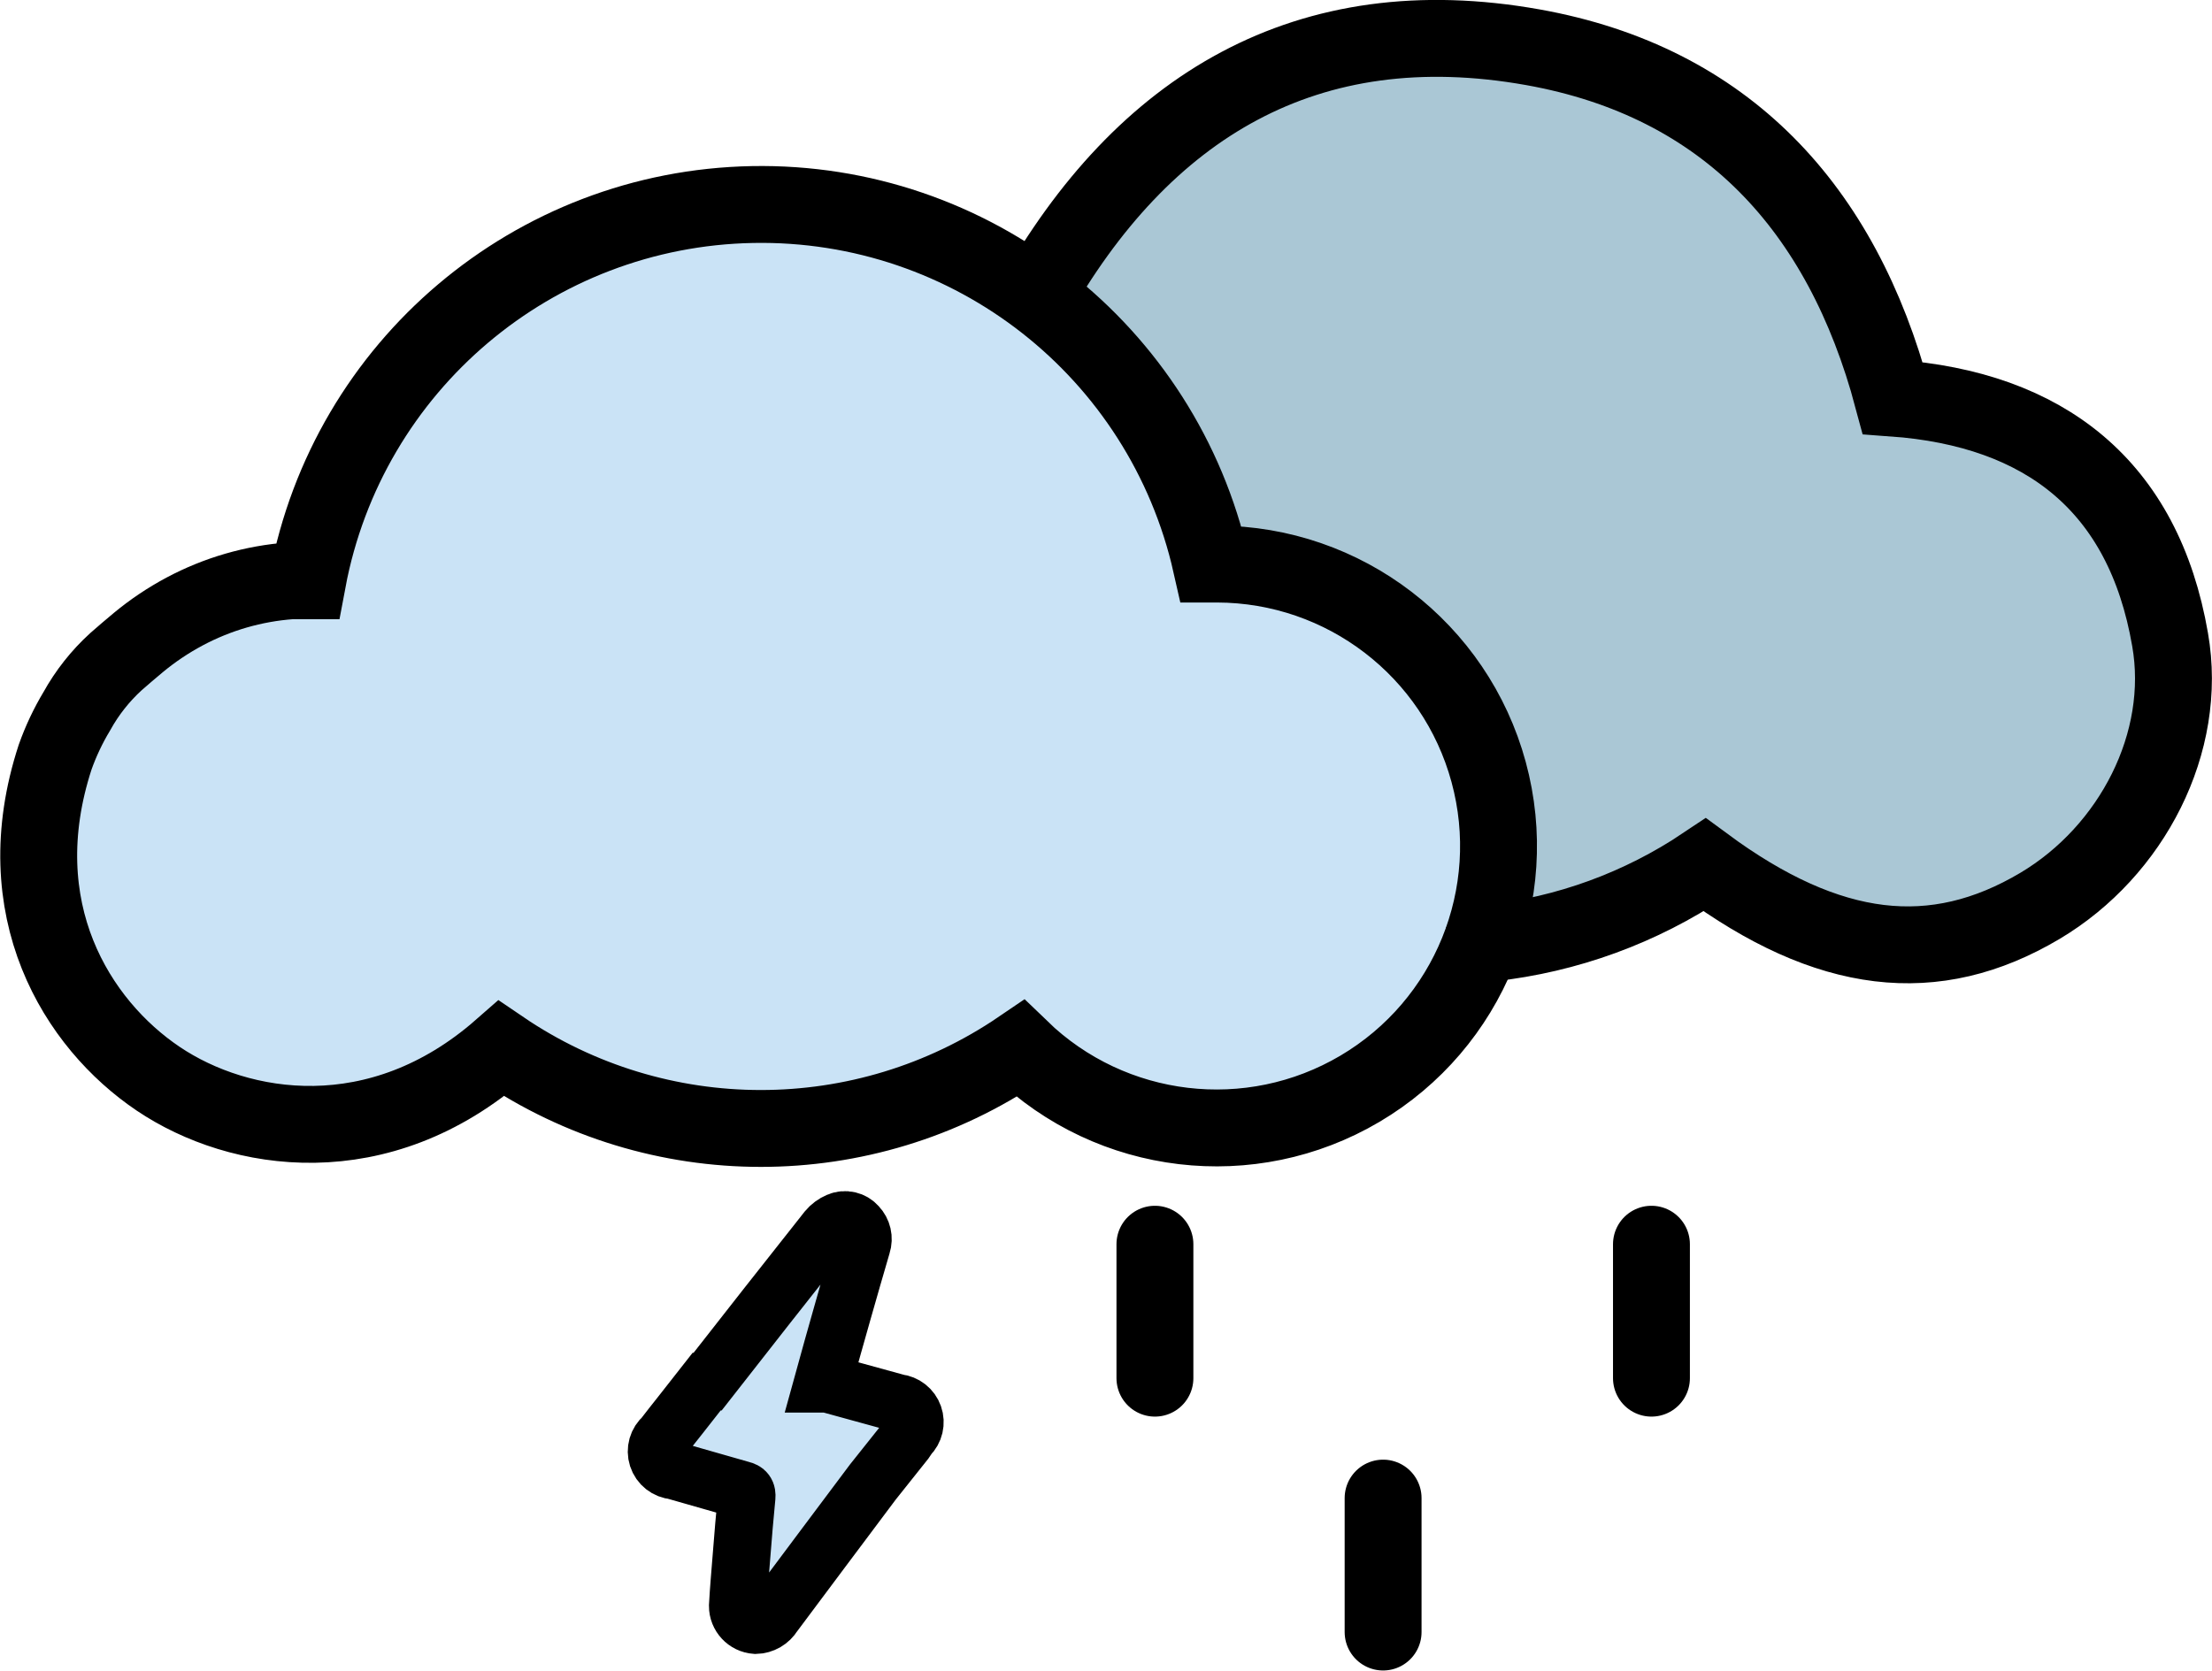
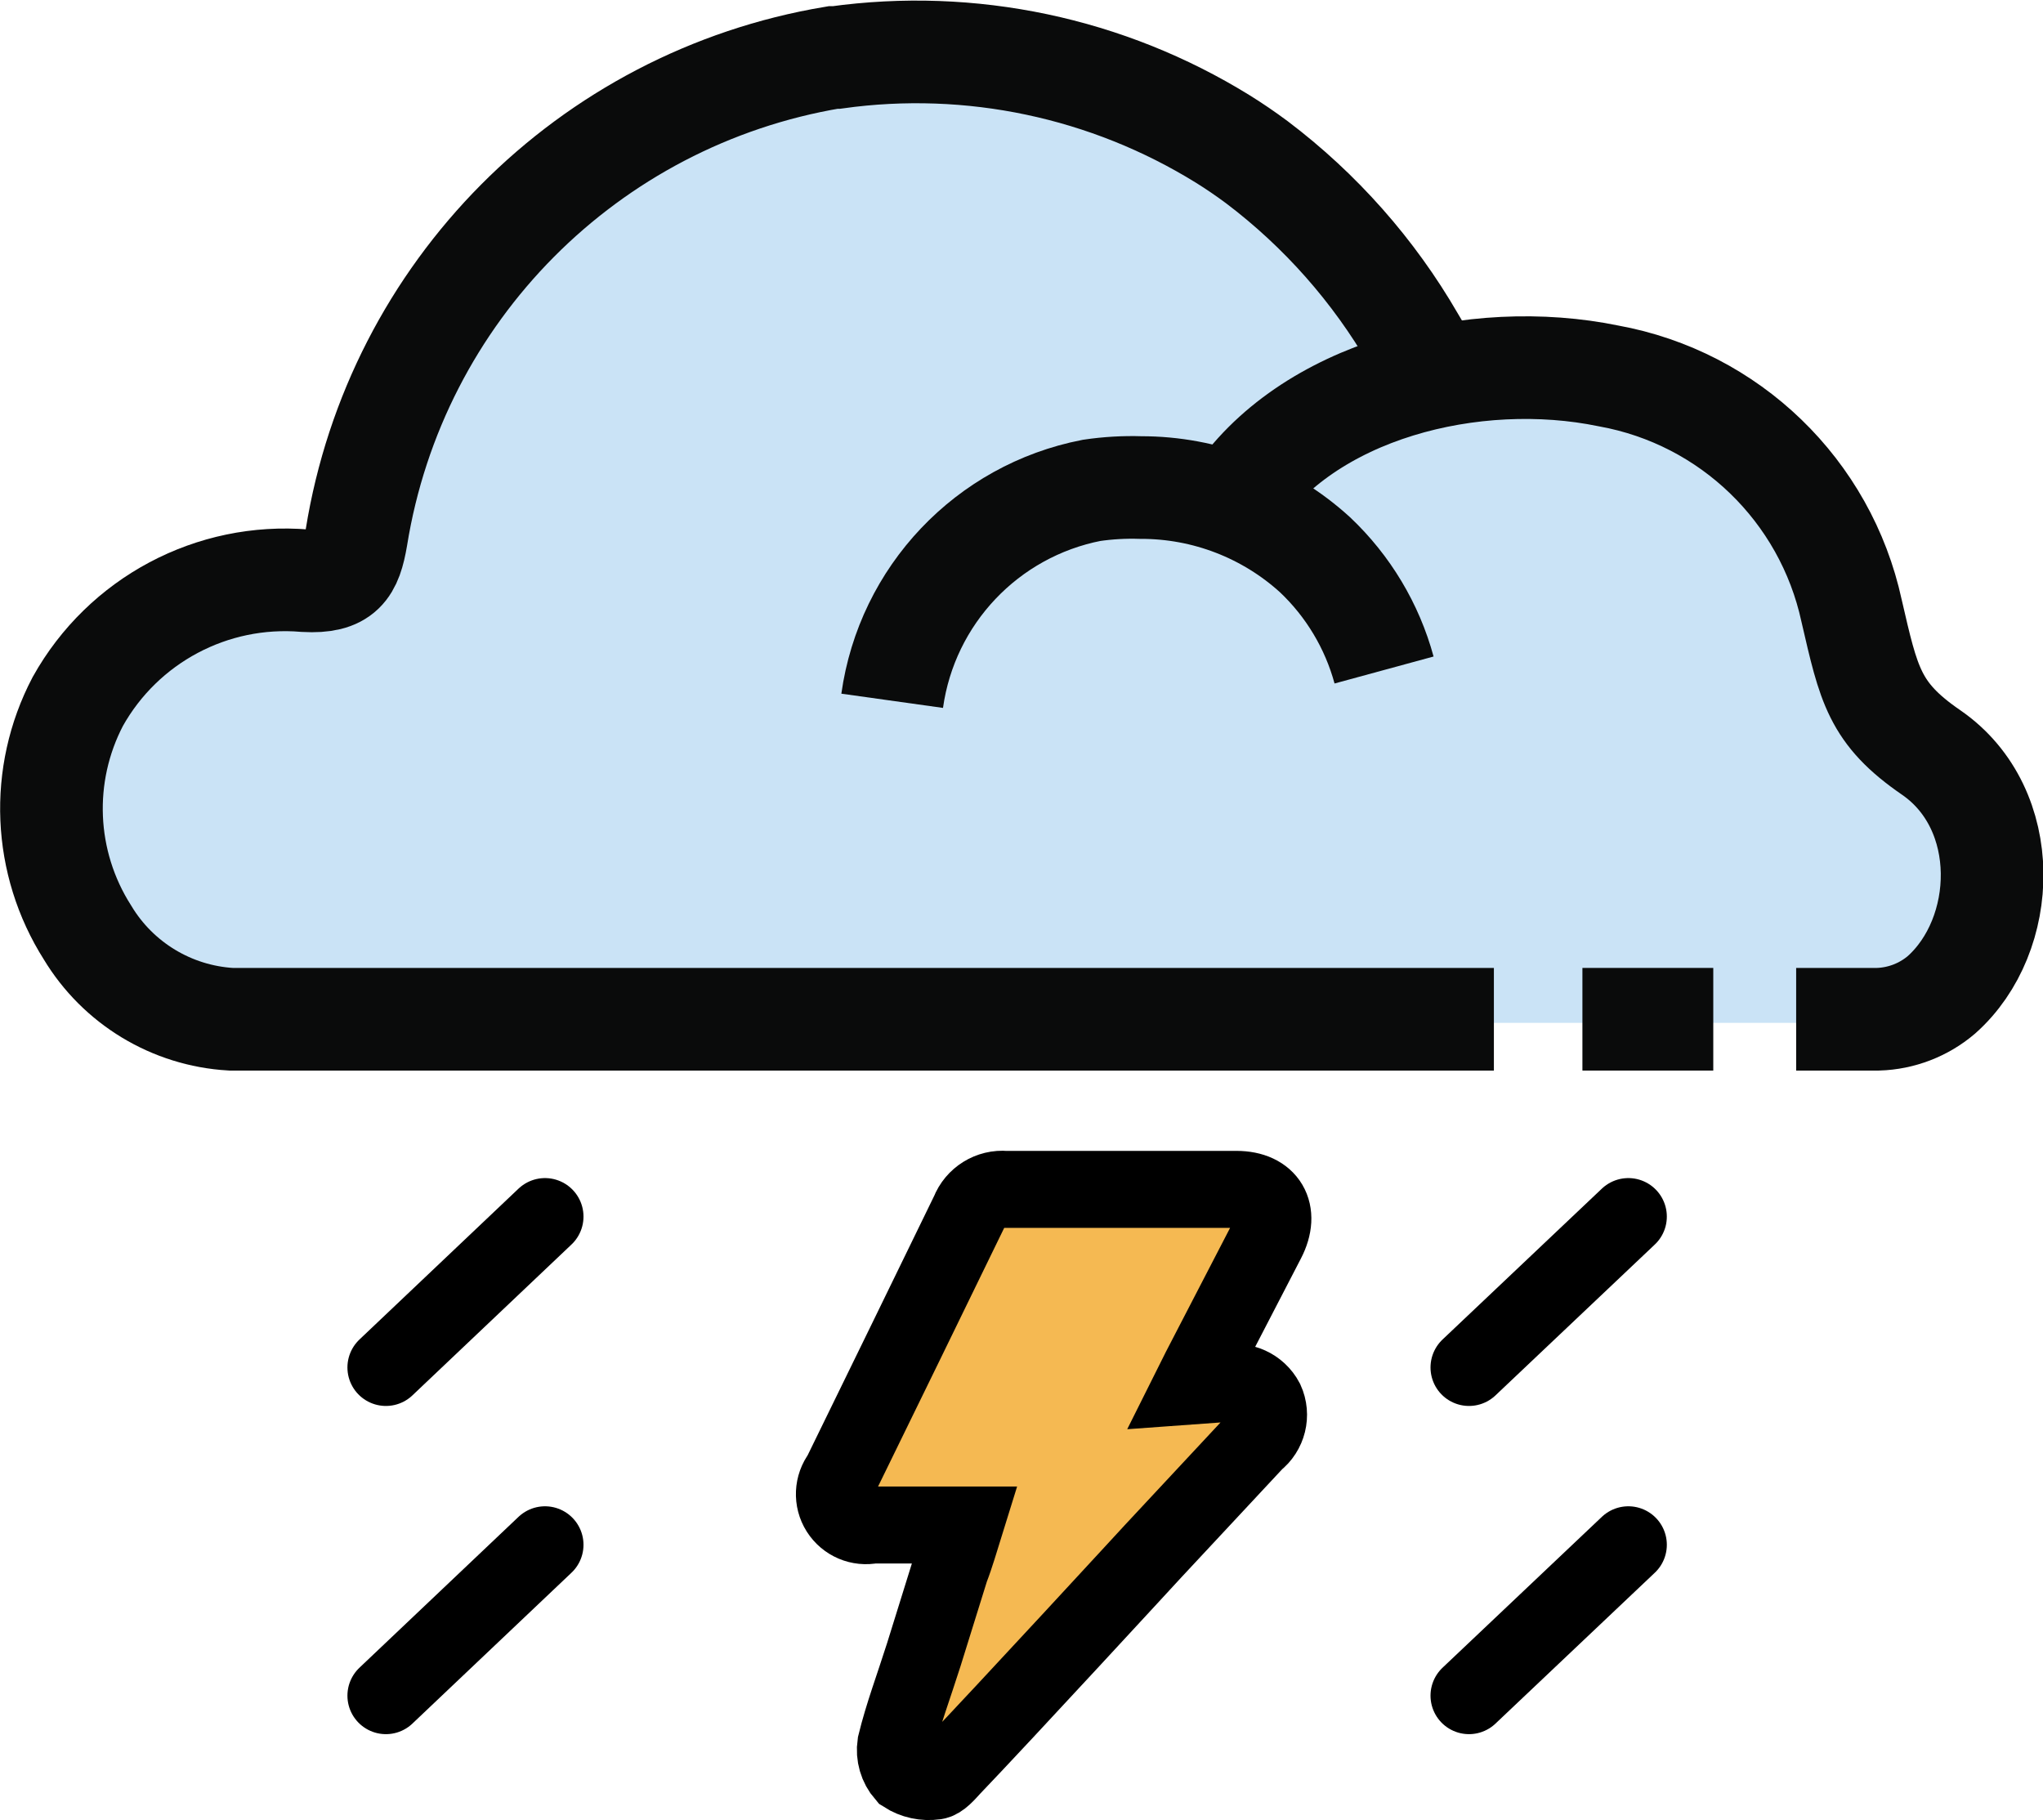
- <svg xmlns="http://www.w3.org/2000/svg" viewBox="0 0 115.07 86.92">
+ <svg xmlns="http://www.w3.org/2000/svg" viewBox="0 0 79.62 70.92">
  <defs>
-     <style>.cls-1{fill:#cae3f6;}.cls-2{fill:#aac7d5;}.cls-3,.cls-4,.cls-5{fill:none;stroke:#000;stroke-miterlimit:10;}.cls-3,.cls-4{stroke-width:4px;}.cls-4{stroke-linecap:round;}.cls-5{stroke-width:3px;}</style>
+     <style>.cls-1{fill:#f5b952;}.cls-2{fill:#cae3f6;}.cls-3,.cls-4,.cls-5{fill:none;stroke-miterlimit:10;}.cls-3,.cls-5{stroke:#000;stroke-width:3px;}.cls-4{stroke:#0a0b0b;stroke-width:4px;}.cls-5{stroke-linecap:round;}</style>
  </defs>
  <g id="Layer_2" data-name="Layer 2">
    <g id="Layer_1-2" data-name="Layer 1">
-       <path class="cls-1" d="M46.69,73l-3.64-1L42.79,72q.52-1.89,1.05-3.75c.33-1.16.66-2.31,1-3.47a1,1,0,0,0-.23-1,.86.86,0,0,0-1-.23,1.55,1.55,0,0,0-.58.43q-3.12,3.94-6.22,7.91s0,0-.05,0l-1.42,1.81h0c-.26.33-.55.69-.83,1.06a1,1,0,0,0,.57,1.76l3.5,1c.21.05.28.14.26.37-.1,1-.18,2-.26,3s-.15,1.78-.2,2.67a1,1,0,0,0,.93,1,1.12,1.12,0,0,0,.93-.54c1.69-2.27,3.39-4.53,5.08-6.79l.09-.12L47.09,75c.07-.1.13-.2.2-.29A1,1,0,0,0,46.69,73Z" />
-       <path class="cls-2" d="M76.34,50a1.34,1.34,0,0,1,.78-.46,24.88,24.88,0,0,0,11.13-4.1c6.44,4.75,12,5.4,17.45,2.13,4.78-2.85,7.71-8.5,6.77-13.85-1.39-8-6.53-12-14.43-12.58C95.4,11.32,89.36,4.75,79.32,3,67.58.85,59,6,53.31,16.19" />
-       <path class="cls-1" d="M62.9,29.84h-.36a24,24,0,0,0-47,.87l-.87,0a13.94,13.94,0,0,0-5.53,1.6,14.74,14.74,0,0,0-2.35,1.56c-.4.33-.79.67-1.17,1a9.69,9.69,0,0,0-2.06,2.5,13.24,13.24,0,0,0-1.13,2.39c-2.57,8,1.16,13.91,5.38,16.76,4.37,3,11.5,4,17.85-1.57a24,24,0,0,0,27,0A14.67,14.67,0,1,0,62.9,29.84Z" />
-       <path class="cls-3" d="M76.77,49.53a1.32,1.32,0,0,1,.77-.46A24.92,24.92,0,0,0,88.68,45c6.44,4.75,11.95,5.4,17.45,2.13,4.78-2.85,7.7-8.5,6.76-13.85-1.38-8-6.52-12-14.43-12.57C95.82,10.83,89.79,4.26,79.75,2.46,68,.36,59.45,5.51,53.73,15.7" />
-       <path class="cls-3" d="M63.32,29.35H63a24,24,0,0,0-47,.87l-.87,0a13.89,13.89,0,0,0-5.53,1.6A14.38,14.38,0,0,0,7.2,33.43c-.4.33-.79.67-1.17,1A10.11,10.11,0,0,0,4,37a13.24,13.24,0,0,0-1.13,2.39C.28,47.32,4,53.28,8.23,56.13s11.5,4,17.85-1.57a24,24,0,0,0,27,0A14.67,14.67,0,1,0,63.32,29.35Z" />
-       <line class="cls-4" x1="85.91" y1="64.74" x2="85.91" y2="71.71" />
-       <line class="cls-4" x1="60.08" y1="64.74" x2="60.08" y2="71.71" />
-       <line class="cls-4" x1="71.95" y1="77.95" x2="71.95" y2="84.92" />
-       <path class="cls-5" d="M46.69,73l-3.64-1L42.79,72q.52-1.89,1.05-3.75c.33-1.16.66-2.31,1-3.47a1,1,0,0,0-.23-1,.86.86,0,0,0-1-.23,1.55,1.55,0,0,0-.58.43q-3.12,3.94-6.22,7.91s0,0-.05,0l-1.42,1.81h0c-.26.33-.55.69-.83,1.06a1,1,0,0,0,.57,1.76l3.5,1c.21.05.28.14.26.37-.1,1-.18,2-.26,3s-.15,1.78-.2,2.67a1,1,0,0,0,.93,1,1.12,1.12,0,0,0,.93-.54c1.69-2.27,3.39-4.53,5.08-6.79l.09-.12L47.09,75c.07-.1.13-.2.2-.29A1,1,0,0,0,46.69,73Z" />
+       <path class="cls-1" d="M37.1,68.63c1.92-2,7.83-8.42,7.83-8.42h0c1.36-1.47,2.67-2.89,4-4.3a1.29,1.29,0,0,0,.39-1.57,1.34,1.34,0,0,0-1.49-.69c-.43.05-.86.07-1.38.11.14-.28.23-.48.33-.67l2.59-5c.58-1.13.06-2-1.18-2-3,0-6,0-9,0a1.41,1.41,0,0,0-1.42.88c-1.66,3.42-3.33,6.84-5,10.25A1.24,1.24,0,0,0,34,59.18h3.6c-.19.61-.35,1.17-.56,1.72L36,64.24c-.39,1.22-.81,2.34-1.09,3.48a1.44,1.44,0,0,0,.34,1.17,1.77,1.77,0,0,0,1.2.27C36.65,69.14,36.9,68.85,37.1,68.63Z" />
+       <path class="cls-2" d="M57.8,39.92H9.08a6.88,6.88,0,0,1-5.53-3.4,9,9,0,0,1,8.39-13.79c1.46.07,1.77-.47,2-1.71A22.53,22.53,0,0,1,32.31,2.26l.11,0A22.24,22.24,0,0,1,47.34,5.45c.44.27.87.58,1.31.9a23.18,23.18,0,0,1,6,7l.71,1.21" />
+       <path class="cls-2" d="M34.58,27.44a9.73,9.73,0,0,1,7.69-8.23,11.72,11.72,0,0,1,1.9-.15,9.9,9.9,0,0,1,6.72,2.64,9.57,9.57,0,0,1,2.67,4.52" />
+       <path class="cls-2" d="M47.74,19.67c2.82-4.4,9.3-6,14.48-5a11.85,11.85,0,0,1,9.38,9.2c.66,2.9.87,4,3.08,5.56,3.14,2.21,2.92,7.15.38,9.48a3.87,3.87,0,0,1-2.44.95H55.77" />
+       <line class="cls-2" x1="61.21" y1="39.91" x2="66.26" y2="39.91" />
+       <path class="cls-3" d="M37.1,68.88c1.92-2,7.83-8.42,7.83-8.42h0l4-4.29a1.31,1.31,0,0,0,.39-1.58,1.34,1.34,0,0,0-1.49-.68l-1.38.1.33-.66,2.59-5c.58-1.12.06-2-1.18-2-3,0-6,0-9,0a1.39,1.39,0,0,0-1.42.88c-1.66,3.42-3.33,6.83-5,10.25A1.23,1.23,0,0,0,34,59.43h3.6c-.19.61-.35,1.18-.56,1.72L36,64.49c-.39,1.23-.81,2.34-1.09,3.49a1.46,1.46,0,0,0,.34,1.17,1.76,1.76,0,0,0,1.2.26C36.65,69.39,36.9,69.1,37.1,68.88Z" />
+       <path class="cls-4" d="M58.22,39.72H9a7,7,0,0,1-5.59-3.38,9,9,0,0,1-.38-9,9.25,9.25,0,0,1,8.86-4.71c1.48.08,1.79-.46,2-1.69A22.6,22.6,0,0,1,32.47,2.24h.12A22.69,22.69,0,0,1,47.66,5.42q.66.41,1.32.9a23.26,23.26,0,0,1,6.11,6.91l.71,1.2" />
+       <path class="cls-4" d="M34.77,27.31a9.73,9.73,0,0,1,7.77-8.2A10.79,10.79,0,0,1,44.46,19a10.05,10.05,0,0,1,6.79,2.62,9.68,9.68,0,0,1,2.69,4.49" />
+       <path class="cls-4" d="M48.06,19.57c2.85-4.38,9.4-6,14.63-4.92a11.85,11.85,0,0,1,9.47,9.15c.67,2.89.88,4,3.11,5.53,3.18,2.2,3,7.12.39,9.44a4,4,0,0,1-2.47.95H70" />
+       <line class="cls-4" x1="61.67" y1="39.72" x2="66.77" y2="39.72" />
+       <line class="cls-5" x1="63.46" y1="60.2" x2="57.25" y2="66.08" />
+       <line class="cls-5" x1="21.24" y1="60.2" x2="15.04" y2="66.08" />
+       <line class="cls-5" x1="63.46" y1="47.41" x2="57.25" y2="53.29" />
+       <line class="cls-5" x1="21.24" y1="47.41" x2="15.04" y2="53.29" />
    </g>
  </g>
</svg>
